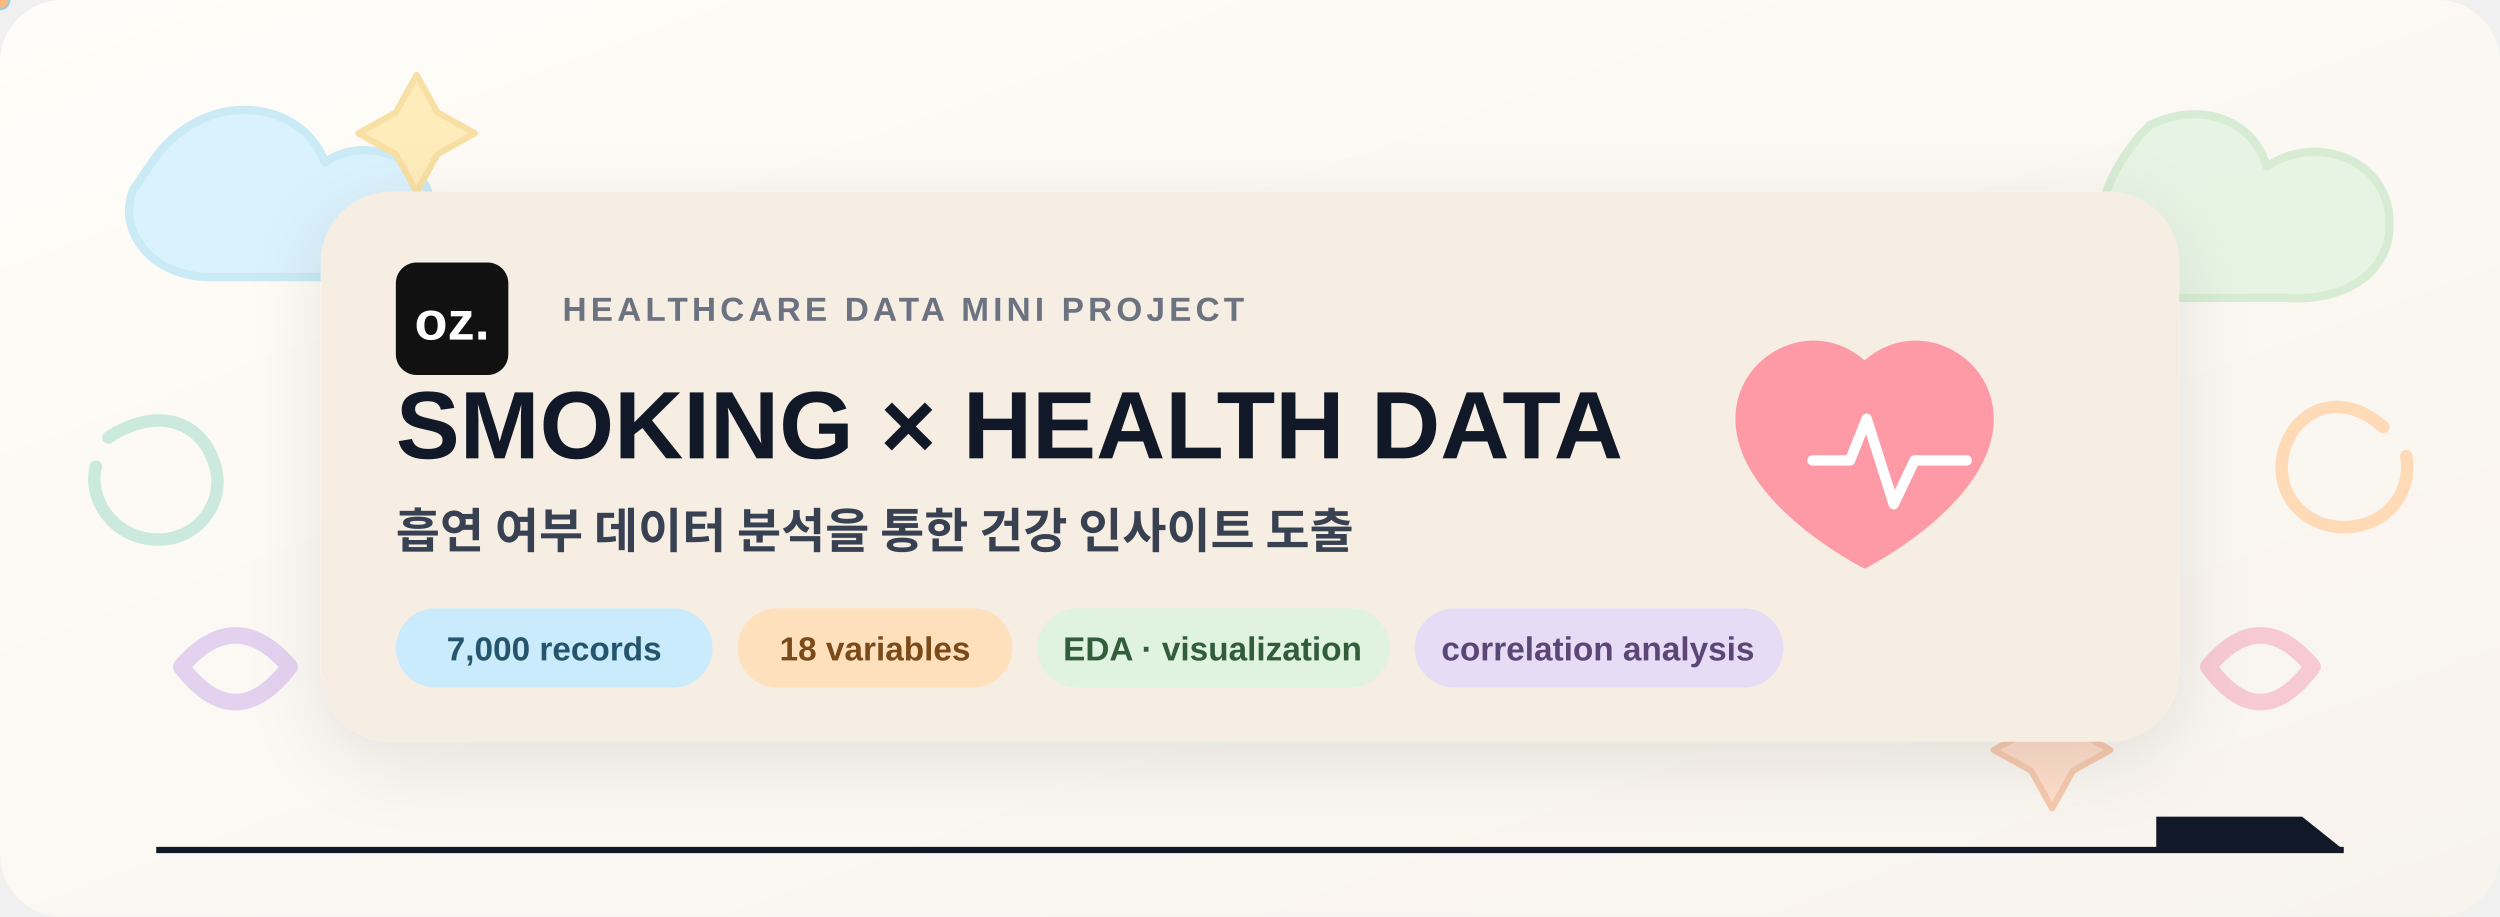
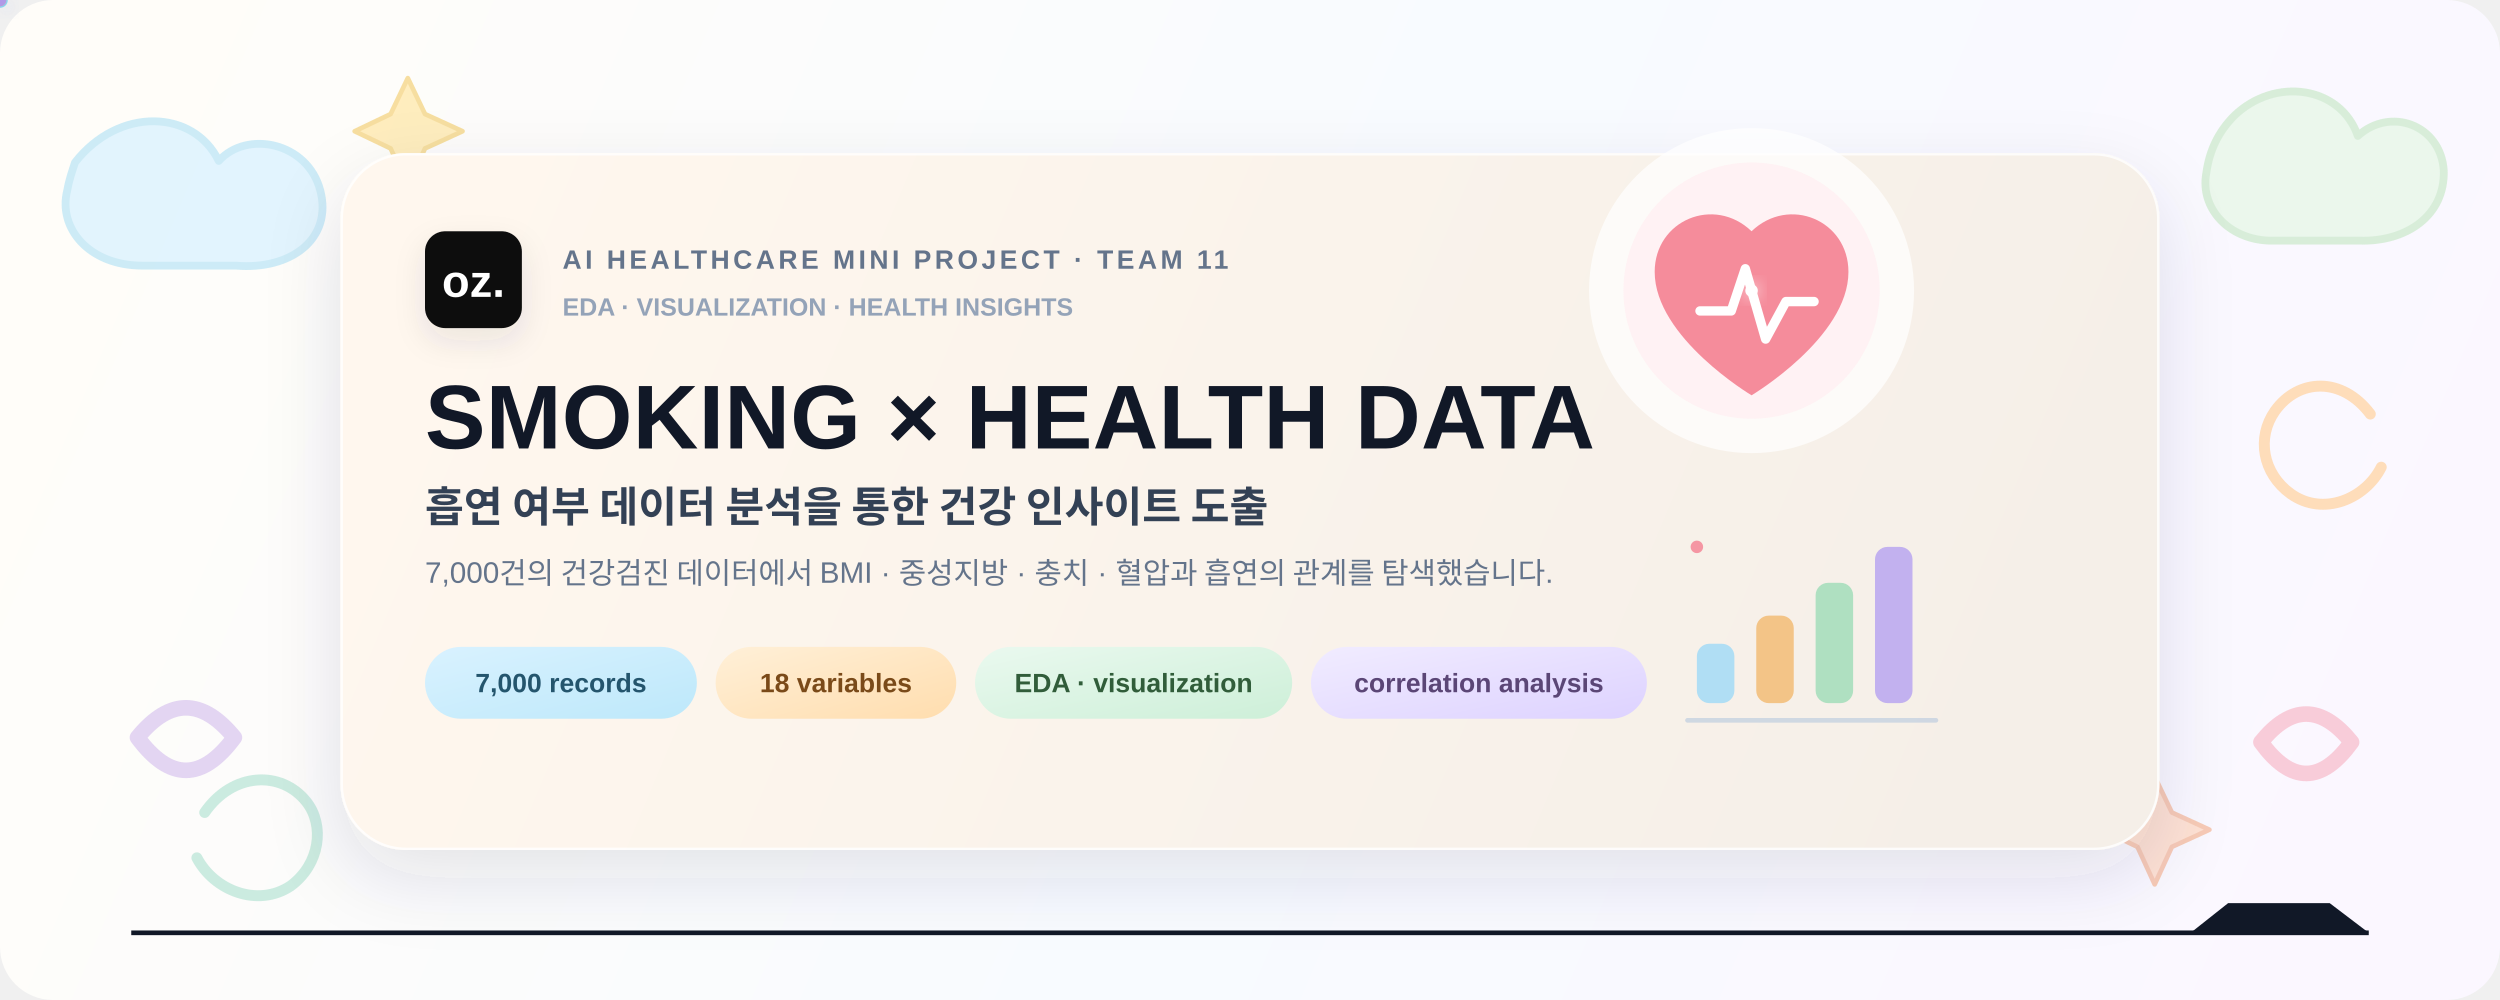
- <svg xmlns="http://www.w3.org/2000/svg" width="1200" height="440" viewBox="0 0 1200 440" role="img" aria-labelledby="title desc">
+ <svg xmlns="http://www.w3.org/2000/svg" width="1600" height="640" viewBox="0 0 1600 640" role="img" aria-labelledby="title desc">
  <defs>
-     <linearGradient id="bg" x1="0" y1="0" x2="1" y2="1">
-       <stop offset="0" stop-color="#fffdf9" />
-       <stop offset="1" stop-color="#f8f3ed" />
+     <linearGradient id="bg" x1="90" y1="20" x2="1510" y2="620" gradientUnits="userSpaceOnUse">
+       <stop offset="0" stop-color="#FFFDF9" />
+       <stop offset="0.52" stop-color="#F8FBFF" />
+       <stop offset="1" stop-color="#FBF7FF" />
    </linearGradient>
-     <filter id="shadow" x="-20%" y="-20%" width="140%" height="140%">
-       <feDropShadow dx="0" dy="10" stdDeviation="18" flood-color="#2b2b2b" flood-opacity="0.09" />
+     <linearGradient id="card" x1="290" y1="120" x2="1270" y2="530" gradientUnits="userSpaceOnUse">
+       <stop offset="0" stop-color="#FFF7EE" />
+       <stop offset="1" stop-color="#F5EFE8" />
+     </linearGradient>
+     <linearGradient id="blueChip" x1="0" y1="0" x2="1" y2="1">
+       <stop stop-color="#D9F2FF" />
+       <stop offset="1" stop-color="#BDE8FA" />
+     </linearGradient>
+     <linearGradient id="orangeChip" x1="0" y1="0" x2="1" y2="1">
+       <stop stop-color="#FFF0D8" />
+       <stop offset="1" stop-color="#FFDDAE" />
+     </linearGradient>
+     <linearGradient id="greenChip" x1="0" y1="0" x2="1" y2="1">
+       <stop stop-color="#EAF9EF" />
+       <stop offset="1" stop-color="#CDEFD8" />
+     </linearGradient>
+     <linearGradient id="purpleChip" x1="0" y1="0" x2="1" y2="1">
+       <stop stop-color="#F1ECFF" />
+       <stop offset="1" stop-color="#DDD2FF" />
+     </linearGradient>
+     <filter id="shadow" x="-20%" y="-20%" width="140%" height="160%">
+       <feDropShadow dx="0" dy="18" stdDeviation="24" flood-color="#334155" flood-opacity="0.12" />
+     </filter>
+     <filter id="softShadow" x="-30%" y="-30%" width="160%" height="180%">
+       <feDropShadow dx="0" dy="8" stdDeviation="10" flood-color="#334155" flood-opacity="0.10" />
+     </filter>
+     <filter id="glow" x="-70%" y="-70%" width="240%" height="240%">
+       <feGaussianBlur stdDeviation="5" result="blur" />
+       <feMerge>
+         <feMergeNode in="blur" />
+         <feMergeNode in="SourceGraphic" />
+       </feMerge>
    </filter>
  </defs>
-   <rect width="1200" height="440" rx="30" fill="url(#bg)" />
-   <g fill="none" stroke-linecap="round" stroke-linejoin="round" opacity="0.72">
-     <path d="M75 75 C100 42 145 48 156 78 C172 66 203 72 207 98 C210 124 185 136 158 133 L101 133 C72 133 56 110 64 91 Z" fill="#cceeff" stroke="#b6e3f4" stroke-width="4" />
-     <path d="M1032 60 C1057 48 1082 58 1088 80 C1111 64 1146 76 1147 106 C1148 132 1124 145 1097 143 L1043 143 C1017 142 1003 121 1009 99 C1012 86 1020 72 1032 60 Z" fill="#dff3df" stroke="#c9e8c7" stroke-width="4" />
-     <path d="M87 320 q26 -30 52 0 q-26 34 -52 0" stroke="#d9c2ee" stroke-width="8" />
-     <path d="M1060 320 q25 -30 50 0 q-25 34 -50 0" stroke="#f7b8c8" stroke-width="8" />
-     <path d="M190 54 l10 -18 l10 18 l18 10 l-18 10 l-10 18 l-10 -18 l-18 -10z" fill="#ffe6a3" stroke="#f5d584" stroke-width="3" />
-     <path d="M975 350 l10 -18 l10 18 l18 10 l-18 10 l-10 18 l-10 -18 l-18 -10z" fill="#ffd3bb" stroke="#f4b894" stroke-width="3" />
-     <path d="M52 210 C75 195 95 202 102 220 C110 238 97 259 76 259 C55 259 42 240 46 224" stroke="#b9e2d5" stroke-width="6" />
-     <path d="M1144 205 C1125 188 1104 195 1097 214 C1090 234 1104 253 1125 253 C1146 253 1158 236 1155 219" stroke="#ffd19f" stroke-width="6" />
+   <rect width="1600" height="640" rx="34" fill="url(#bg)" />
+   <g opacity="0.72" stroke-linecap="round" stroke-linejoin="round">
+     <path d="M48 104 C76 68 124 70 140 103 C158 83 197 91 205 122 C213 153 186 173 151 170 H91 C57 170 37 146 43 122 C44 116 46 110 48 104 Z" fill="#D7F1FF" stroke="#BAE5F5" stroke-width="5" />
+     <path d="M1430 74 C1456 49 1498 55 1509 87 C1530 68 1562 80 1564 109 C1565 138 1540 155 1510 154 H1452 C1426 153 1408 133 1412 111 C1414 96 1420 84 1430 74 Z" fill="#E4F6E5" stroke="#CBE9CB" stroke-width="5" />
+     <path d="M88 472 q31 -38 62 0 q-31 42 -62 0" fill="none" stroke="#D9C6EE" stroke-width="10" />
+     <path d="M1447 475 q29 -36 58 0 q-29 40 -58 0" fill="none" stroke="#F7BBCB" stroke-width="10" />
+     <path d="M250 73 l11 -23 l11 23 l24 11 l-24 11 l-11 24 l-11 -24 l-23 -11z" fill="#FFE7A6" stroke="#F4D37D" stroke-width="3" />
+     <path d="M1368 520 l11 -23 l11 23 l24 11 l-24 11 l-11 24 l-11 -24 l-23 -11z" fill="#FFD8C2" stroke="#F5B99A" stroke-width="3" />
+     <path d="M131 520 C149 494 180 493 196 513 C208 528 205 553 186 567 C165 581 137 570 126 549" fill="none" stroke="#B9E4D6" stroke-width="7" />
+     <path d="M1517 265 C1499 241 1471 242 1456 263 C1444 280 1448 303 1466 316 C1487 331 1514 319 1524 299" fill="none" stroke="#FFD2A0" stroke-width="7" />
  </g>
-   <g opacity="0.8">
-     <circle r="5" fill="#79c7eb">
-       <animateMotion dur="8s" repeatCount="indefinite" path="M60 388 C260 332 325 402 500 365 C695 325 850 390 1130 340" />
+   <g opacity="0.88" filter="url(#glow)">
+     <circle r="5" fill="#7CCDF0">
+       <animateMotion dur="10s" repeatCount="indefinite" path="M80 572 C340 515 492 586 720 548 C970 506 1190 573 1518 510" />
    </circle>
-     <circle r="4" fill="#ffad65">
-       <animateMotion dur="10s" repeatCount="indefinite" path="M1130 110 C920 150 860 78 705 120 C525 170 352 84 70 145" />
+     <circle r="4" fill="#F6AE68">
+       <animateMotion dur="12s" repeatCount="indefinite" path="M1514 143 C1275 185 1114 112 901 156 C651 207 420 121 95 171" />
+     </circle>
+     <circle r="4" fill="#A88EE6">
+       <animateMotion dur="14s" repeatCount="indefinite" path="M131 330 C344 270 519 344 760 300 C1023 252 1229 336 1475 286" />
    </circle>
  </g>
-   <rect x="154" y="92" width="892" height="264" rx="34" fill="#f6ede3" filter="url(#shadow)" />
-   <rect x="190" y="126" width="54" height="54" rx="10" fill="#111111" />
-   <text x="217" y="163" text-anchor="middle" font-family="Arial, sans-serif" font-size="26" font-weight="800" fill="#ffffff">oz.</text>
-   <text x="270" y="154" font-family="Arial, sans-serif" font-size="16" font-weight="700" letter-spacing="2" fill="#6b7280">HEALTHCARE DATA MINI PROJECT</text>
-   <text x="190" y="220" font-family="Arial, sans-serif" font-size="46" font-weight="800" fill="#111827">SMOKING × HEALTH DATA</text>
-   <text x="190" y="263" font-family="Arial, sans-serif" font-size="23" font-weight="600" fill="#374151">흡연 여부 데이터 분석을 통한 건강 인사이트 도출</text>
-   <g font-family="Arial, sans-serif" font-size="16" font-weight="700">
-     <rect x="190" y="292" width="152" height="38" rx="19" fill="#c9ebfb" />
-     <text x="266" y="317" text-anchor="middle" fill="#24556d">7,000 records</text>
-     <rect x="354" y="292" width="132" height="38" rx="19" fill="#ffe0bd" />
-     <text x="420" y="317" text-anchor="middle" fill="#7a4a19">18 variables</text>
-     <rect x="498" y="292" width="169" height="38" rx="19" fill="#dff3df" />
-     <text x="582" y="317" text-anchor="middle" fill="#315d3a">EDA · visualization</text>
-     <rect x="679" y="292" width="177" height="38" rx="19" fill="#e7dcf6" />
-     <text x="767" y="317" text-anchor="middle" fill="#5b4676">correlation analysis</text>
+   <rect x="218" y="98" width="1164" height="446" rx="42" fill="url(#card)" filter="url(#shadow)" />
+   <rect x="218.75" y="98.75" width="1162.5" height="444.5" rx="41.25" fill="none" stroke="#FFFFFF" stroke-opacity="0.82" stroke-width="1.5" />
+   <rect x="272" y="148" width="62" height="62" rx="13" fill="#111111" filter="url(#softShadow)" />
+   <text x="303" y="190" text-anchor="middle" fill="#FFFFFF" font-family="Arial, Helvetica, sans-serif" font-size="29" font-weight="800">oz.</text>
+   <text x="360" y="172" fill="#64748B" font-family="Arial, Helvetica, sans-serif" font-size="17" font-weight="700" letter-spacing="2.2">AI HEALTHCARE MINI PROJECT · TEAM 11</text>
+   <text x="360" y="202" fill="#94A3B8" font-family="Arial, Helvetica, sans-serif" font-size="16" font-weight="600">EDA · VISUALIZATION · HEALTH INSIGHTS</text>
+   <text x="272" y="287" fill="#111827" font-family="Arial, Helvetica, sans-serif" font-size="58" font-weight="800" letter-spacing="0.3">SMOKING × HEALTH DATA</text>
+   <text x="272" y="334" fill="#334155" font-family="Arial, Helvetica, sans-serif" font-size="27" font-weight="700">흡연 여부 데이터 분석을 통한 건강 인사이트 도출</text>
+   <text x="272" y="373" fill="#64748B" font-family="Arial, Helvetica, sans-serif" font-size="19">7,000건의 건강검진 데이터에서 BMI · 중성지방 · 충치 · 혈압과 흡연의 관계를 탐색했습니다.</text>
+   <g font-family="Arial, Helvetica, sans-serif" font-size="17" font-weight="700">
+     <rect x="272" y="414" width="174" height="46" rx="23" fill="url(#blueChip)" />
+     <text x="359" y="443" text-anchor="middle" fill="#24556D">7,000 records</text>
+     <rect x="458" y="414" width="154" height="46" rx="23" fill="url(#orangeChip)" />
+     <text x="535" y="443" text-anchor="middle" fill="#7A4A19">18 variables</text>
+     <rect x="624" y="414" width="203" height="46" rx="23" fill="url(#greenChip)" />
+     <text x="725.5" y="443" text-anchor="middle" fill="#315D3A">EDA · visualization</text>
+     <rect x="839" y="414" width="215" height="46" rx="23" fill="url(#purpleChip)" />
+     <text x="946.5" y="443" text-anchor="middle" fill="#5B4676">correlation analysis</text>
  </g>
-   <g transform="translate(895 173)">
-     <path d="M0 0 C-25 -22 -62 -3 -62 28 C-62 69 0 100 0 100 C0 100 62 69 62 28 C62 -3 25 -22 0 0 Z" fill="#ff8f9c" opacity="0.88" />
-     <path d="M-25 48 h18 l8 -20 l13 41 l10 -21 h25" fill="none" stroke="#ffffff" stroke-width="5" stroke-linecap="round" stroke-linejoin="round" />
+   <g transform="translate(1121 186)">
+     <circle cx="0" cy="0" r="104" fill="#FFFFFF" opacity="0.72" />
+     <circle cx="0" cy="0" r="82" fill="#FFF1F3" opacity="0.92">
+       <animate attributeName="r" values="82;86;82" dur="3.2s" repeatCount="indefinite" />
+     </circle>
+     <path d="M0 -38 C-24 -61 -62 -45 -62 -12 C-62 30 0 67 0 67 C0 67 62 30 62 -12 C62 -45 24 -61 0 -38 Z" fill="#F58C9B" />
+     <path d="M-33 13 H-13 L-4 -14 L9 31 L22 7 H40" fill="none" stroke="#FFFFFF" stroke-width="6" stroke-linecap="round" stroke-linejoin="round" />
+     <circle r="4" fill="#FFFFFF" filter="url(#glow)">
+       <animateMotion dur="3.4s" repeatCount="indefinite" path="M-33 13 H-13 L-4 -14 L9 31 L22 7 H40" />
+     </circle>
  </g>
-   <path d="M75 408 H1125" stroke="#111827" stroke-width="3" />
-   <path d="M1035 408 h90 l-20 -16 h-70z" fill="#111827" />
+   <g transform="translate(1086 350)" opacity="0.9">
+     <rect x="0" y="62" width="24" height="38" rx="8" fill="#A8DCF5" />
+     <rect x="38" y="44" width="24" height="56" rx="8" fill="#F3BF7C" />
+     <rect x="76" y="23" width="24" height="77" rx="8" fill="#A7DEBC" />
+     <rect x="114" y="0" width="24" height="100" rx="8" fill="#BDAAEF" />
+     <path d="M-6 111 H153" stroke="#CBD5E1" stroke-width="3" stroke-linecap="round" />
+     <circle cx="0" cy="0" r="4" fill="#F58C9B">
+       <animate attributeName="cx" values="12;50;88;126;12" dur="6s" repeatCount="indefinite" />
+       <animate attributeName="cy" values="52;38;18;-6;52" dur="6s" repeatCount="indefinite" />
+     </circle>
+   </g>
+   <path d="M84 597 H1516" stroke="#111827" stroke-width="3" />
+   <path d="M1402 597 H1516 L1491 578 H1426 Z" fill="#111827" />
</svg>
